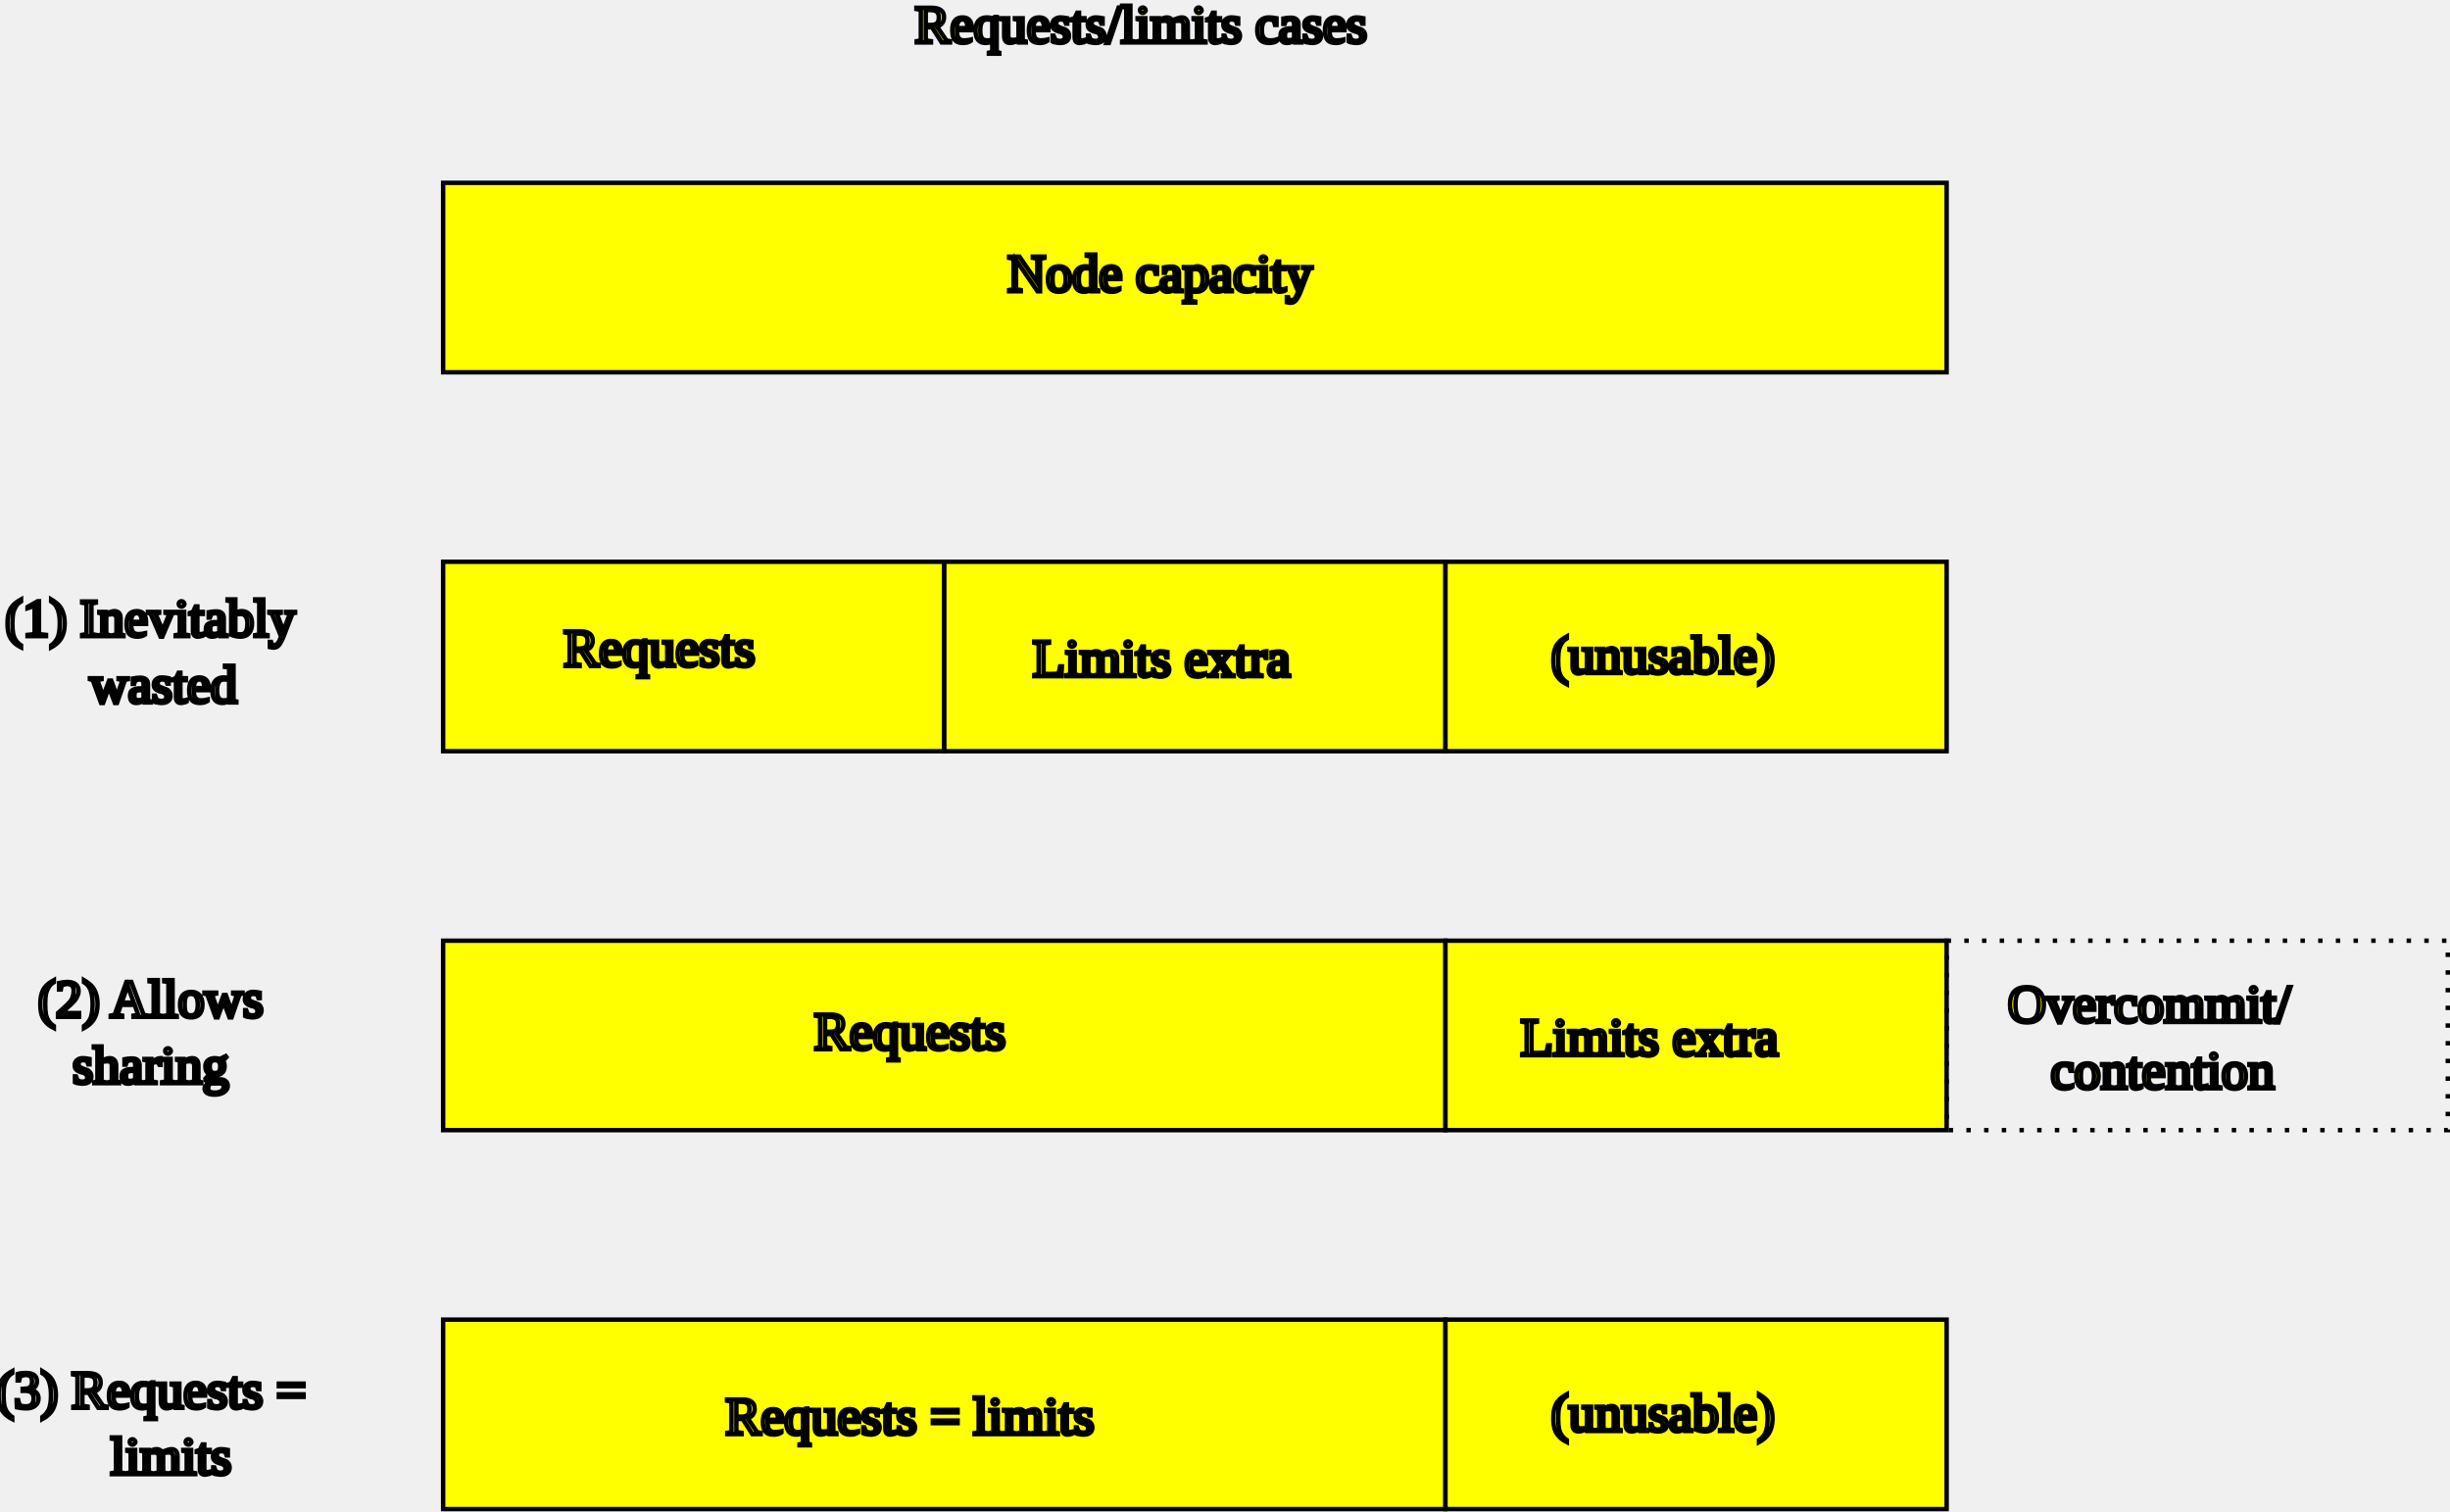
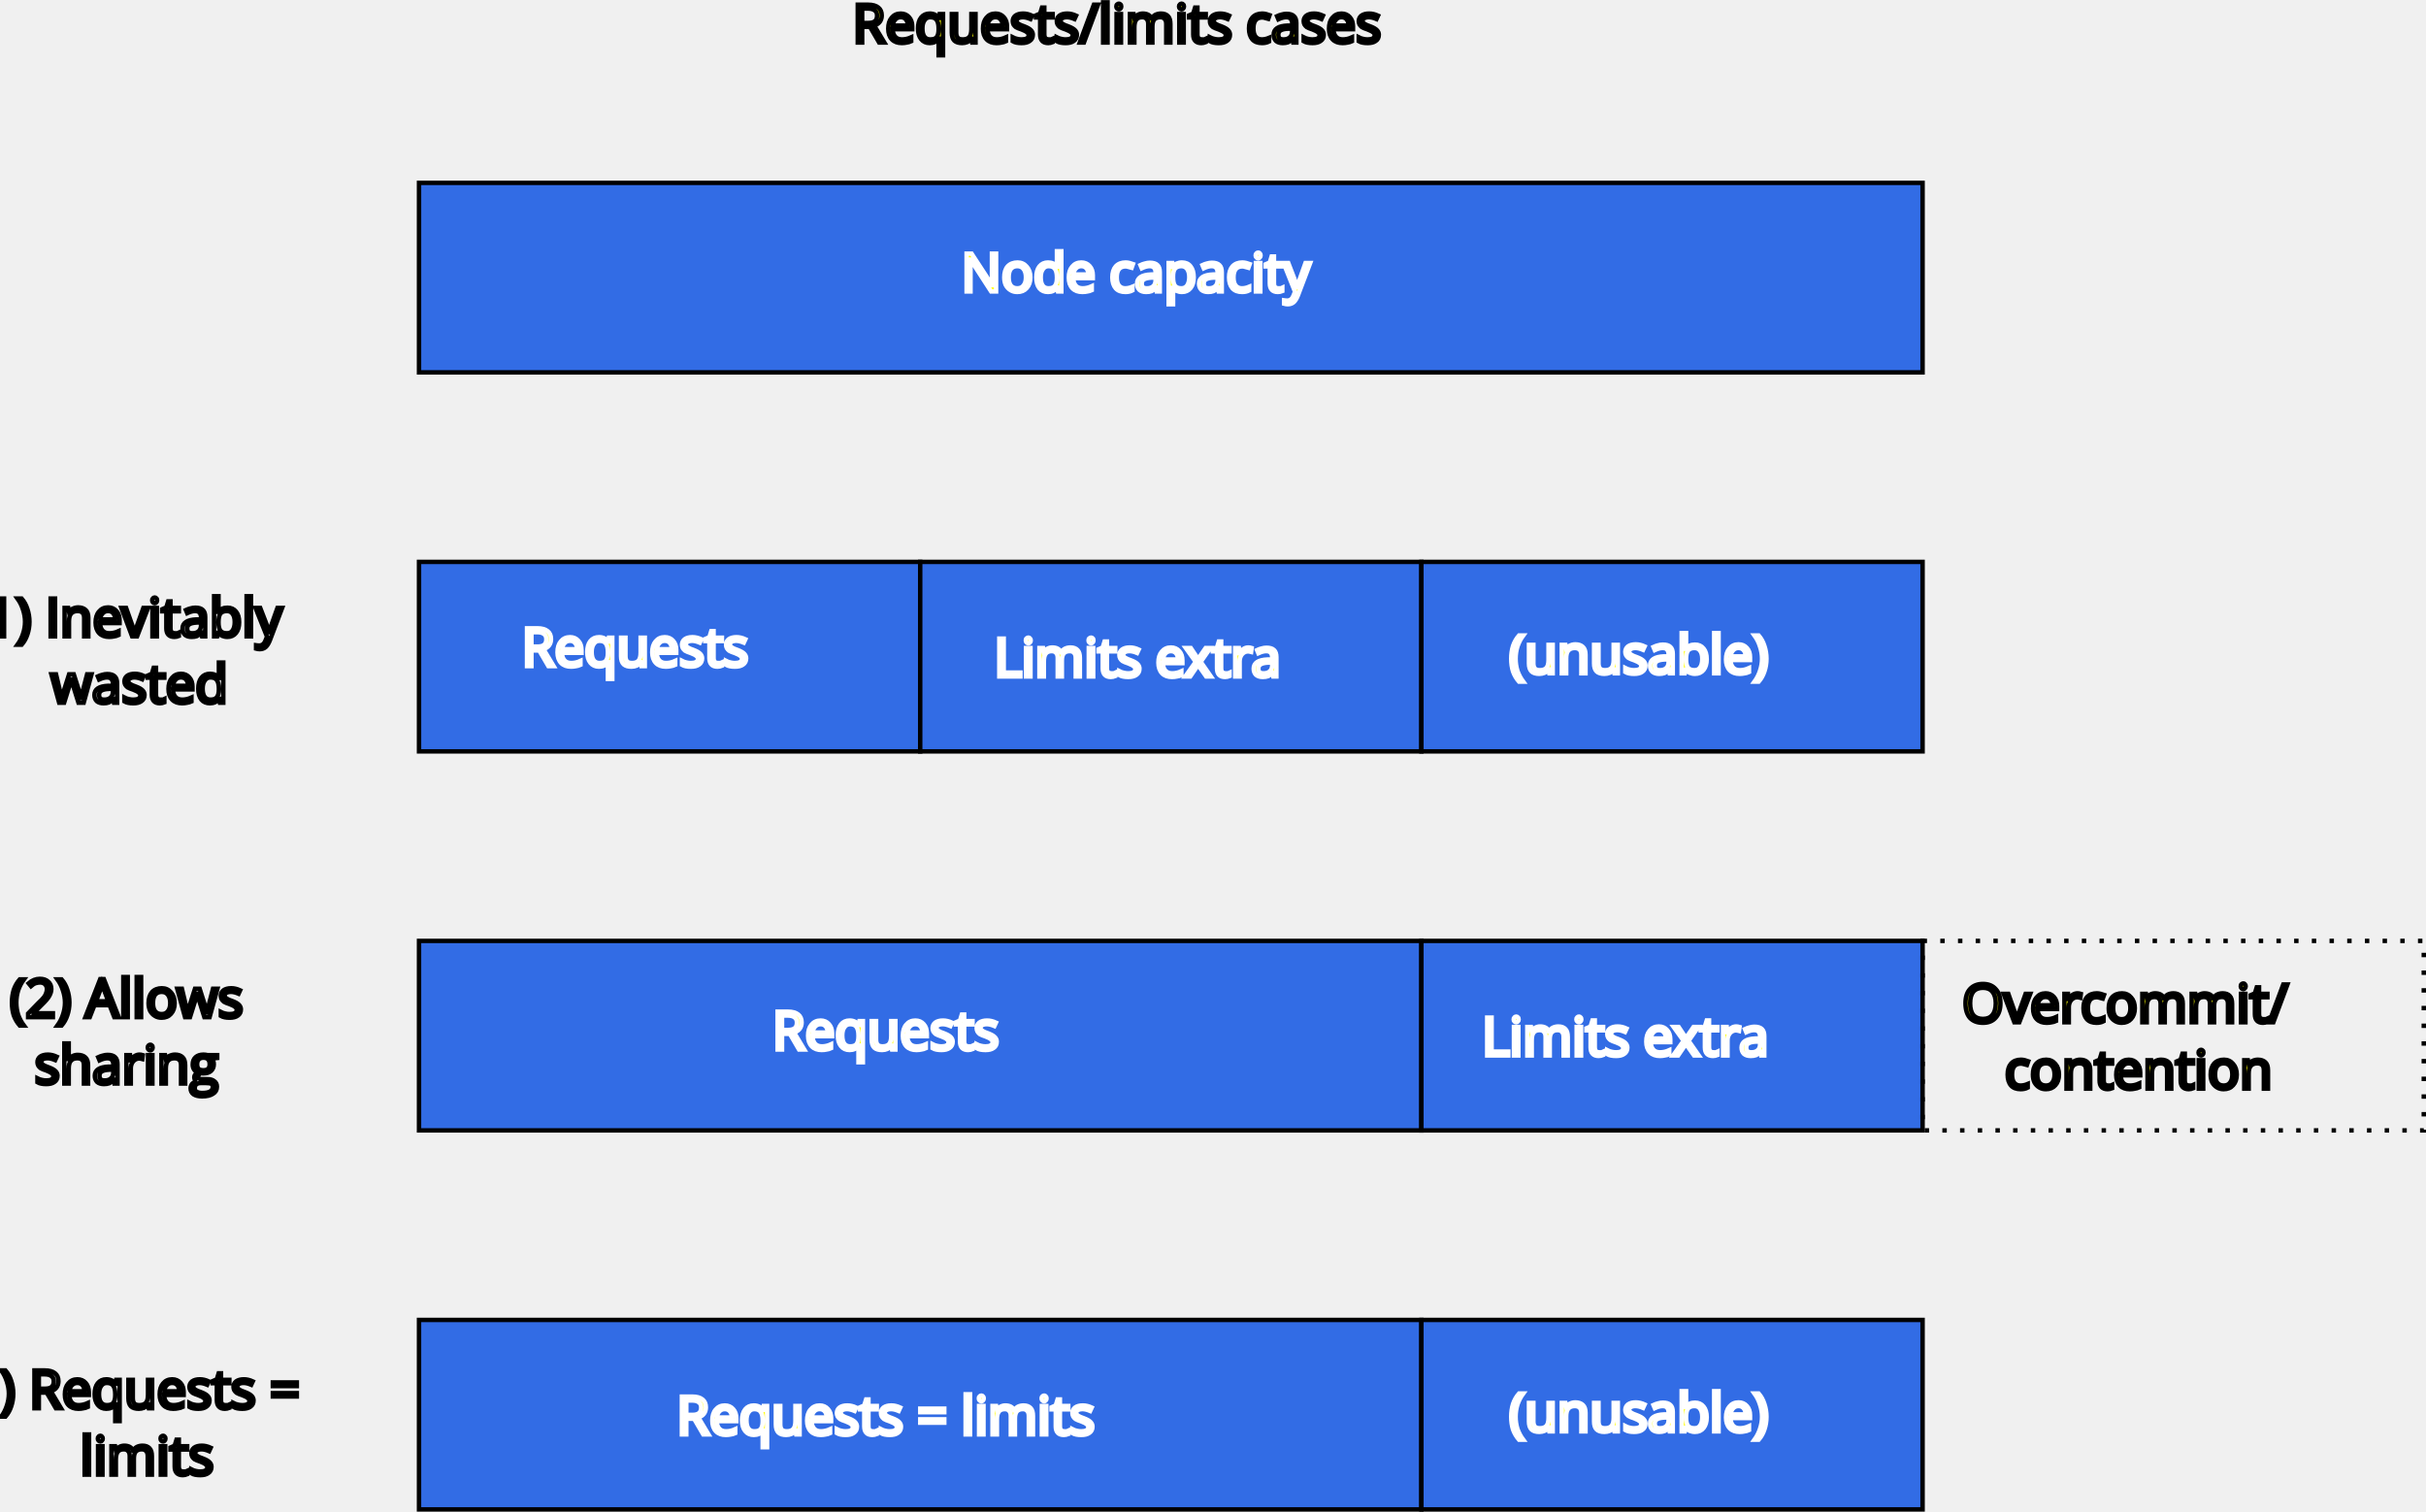
- <svg xmlns="http://www.w3.org/2000/svg" width="146.658mm" height="90.475mm" viewBox="0 0 146.658 90.475" version="1.1" id="svg1">
+ <svg xmlns="http://www.w3.org/2000/svg" width="145.213mm" height="90.475mm" viewBox="0 0 145.213 90.475" version="1.1" id="svg1">
  <defs id="defs1" />
-   <g id="layer1" transform="translate(-33.47388,-36.55557)">
-     <rect style="fill:#ffff00;stroke:#000000;stroke-width:0.265" id="rect34" width="90" height="11.342" x="60" y="47.501" />
+   <g id="layer1" transform="translate(-34.91953,-36.55557)">
+     <rect style="fill:#326ce5;fill-opacity:1;stroke:#000000;stroke-width:0.265" id="rect34" width="90" height="11.342" x="60" y="47.501" />
    <text xml:space="preserve" style="font-size:3.175px;text-align:center;text-anchor:middle;fill:none;stroke:#000000;stroke-width:0.265" x="45.244" y="74.643" id="text4">
-       <tspan id="tspan4" style="font-weight:normal;text-align:center;text-anchor:middle;stroke-width:0.265" x="45.244" y="74.643">(1) Inevitably</tspan>
-       <tspan style="font-weight:normal;text-align:center;text-anchor:middle;stroke-width:0.265" x="45.244" y="78.611" id="tspan32">wasted</tspan>
+       <tspan id="tspan4" style="font-style:normal;font-variant:normal;font-weight:normal;font-stretch:normal;font-family:'open sans';-inkscape-font-specification:'open sans';text-align:center;text-anchor:middle;stroke-width:0.265" x="45.244" y="74.643">(1) Inevitably</tspan>
+       <tspan style="font-style:normal;font-variant:normal;font-weight:normal;font-stretch:normal;font-family:'open sans';-inkscape-font-specification:'open sans';text-align:center;text-anchor:middle;stroke-width:0.265" x="45.244" y="78.616" id="tspan32">wasted</tspan>
    </text>
    <text xml:space="preserve" style="font-size:3.175px;text-align:center;text-anchor:middle;fill:none;stroke:#000000;stroke-width:0.265" x="45.274" y="97.436" id="text5">
-       <tspan id="tspan5" style="text-align:center;text-anchor:middle;stroke-width:0.265" x="45.274" y="97.436">(2) Allows</tspan>
-       <tspan style="text-align:center;text-anchor:middle;stroke-width:0.265" x="45.274" y="101.405" id="tspan33">sharing</tspan>
-       <tspan style="text-align:center;text-anchor:middle;stroke-width:0.265" x="45.274" y="105.373" id="tspan6" />
+       <tspan id="tspan5" style="font-style:normal;font-variant:normal;font-weight:normal;font-stretch:normal;font-family:'open sans';-inkscape-font-specification:'open sans';text-align:center;text-anchor:middle;stroke-width:0.265" x="45.274" y="97.436">(2) Allows</tspan>
+       <tspan style="font-style:normal;font-variant:normal;font-weight:normal;font-stretch:normal;font-family:'open sans';-inkscape-font-specification:'open sans';text-align:center;text-anchor:middle;stroke-width:0.265" x="45.274" y="101.409" id="tspan33">sharing</tspan>
+       <tspan style="font-style:normal;font-variant:normal;font-weight:normal;font-stretch:normal;font-family:'open sans';-inkscape-font-specification:'open sans';text-align:center;text-anchor:middle;stroke-width:0.265" x="45.274" y="105.377" id="tspan6" />
    </text>
    <text xml:space="preserve" style="font-size:3.175px;text-align:center;text-anchor:middle;fill:none;stroke:#000000;stroke-width:0.265" x="45.702" y="120.841" id="text7">
-       <tspan id="tspan7" style="text-align:center;text-anchor:middle;stroke-width:0.265" x="45.702" y="120.841">(3) Requests = </tspan>
-       <tspan style="text-align:center;text-anchor:middle;stroke-width:0.265" x="45.702" y="124.81" id="tspan34">limits</tspan>
+       <tspan id="tspan7" style="font-style:normal;font-variant:normal;font-weight:normal;font-stretch:normal;font-family:'open sans';-inkscape-font-specification:'open sans';text-align:center;text-anchor:middle;stroke-width:0.265" x="45.702" y="120.841">(3) Requests = </tspan>
+       <tspan style="font-style:normal;font-variant:normal;font-weight:normal;font-stretch:normal;font-family:'open sans';-inkscape-font-specification:'open sans';text-align:center;text-anchor:middle;stroke-width:0.265" x="45.702" y="124.814" id="tspan34">limits</tspan>
    </text>
-     <rect style="fill:#ffff00;stroke:#000000;stroke-width:0.265" id="rect41" width="30" height="11.342" x="60" y="70.186" ry="0" rx="0" />
-     <rect style="fill:#ffff00;stroke:#000000;stroke-width:0.265" id="rect42" width="30" height="11.342" x="90" y="70.186" />
-     <rect style="fill:#ffff00;stroke:#000000;stroke-width:0.265" id="rect44" width="60" height="11.342" x="60" y="92.871" />
-     <rect style="fill:#ffff00;stroke:#000000;stroke-width:0.265" id="rect45" width="30" height="11.342" x="120" y="92.871" />
+     <rect style="fill:#326ce5;fill-opacity:1;stroke:#000000;stroke-width:0.265" id="rect41" width="30" height="11.342" x="60" y="70.186" ry="0" rx="0" />
+     <rect style="fill:#326ce5;fill-opacity:1;stroke:#000000;stroke-width:0.265" id="rect42" width="30" height="11.342" x="90" y="70.186" />
+     <rect style="fill:#326ce5;fill-opacity:1;stroke:#000000;stroke-width:0.265" id="rect44" width="60" height="11.342" x="60" y="92.871" />
+     <rect style="fill:#326ce5;fill-opacity:1;stroke:#000000;stroke-width:0.265" id="rect45" width="30" height="11.342" x="120" y="92.871" />
    <rect style="fill:none;stroke:#000000;stroke-width:0.265;stroke-dasharray:0.265, 0.794;stroke-dashoffset:0" id="rect46" width="30" height="11.342" x="150" y="92.871" />
-     <rect style="fill:#ffff00;stroke:#000000;stroke-width:0.265" id="rect47" width="30" height="11.342" x="120" y="70.186" />
-     <rect style="fill:#ffff00;stroke:#000000;stroke-width:0.265" id="rect48" width="60" height="11.342" x="60" y="115.556" />
-     <rect style="fill:#ffff00;stroke:#000000;stroke-width:0.265" id="rect49" width="30" height="11.342" x="120" y="115.556" />
-     <text xml:space="preserve" style="font-size:3.175px;text-align:center;text-anchor:middle;fill:#ffff00;stroke:#000000;stroke-width:0.265" x="74.922" y="76.425" id="text49">
-       <tspan id="tspan49" style="stroke-width:0.265" x="74.922" y="76.425">Requests</tspan>
+     <rect style="fill:#326ce5;fill-opacity:1;stroke:#000000;stroke-width:0.265;stroke-opacity:1" id="rect47" width="30" height="11.342" x="120" y="70.186" />
+     <rect style="fill:#326ce5;fill-opacity:1;stroke:#000000;stroke-width:0.265" id="rect48" width="60" height="11.342" x="60" y="115.556" />
+     <rect style="fill:#326ce5;fill-opacity:1;stroke:#000000;stroke-width:0.265" id="rect49" width="30" height="11.342" x="120" y="115.556" />
+     <text xml:space="preserve" style="font-size:3.175px;text-align:center;text-anchor:middle;fill:#ffff00;stroke:#ffffff;stroke-width:0.265;stroke-opacity:1" x="74.922" y="76.425" id="text49">
+       <tspan id="tspan49" style="font-style:normal;font-variant:normal;font-weight:normal;font-stretch:normal;font-family:'open sans';-inkscape-font-specification:'open sans';stroke:#ffffff;stroke-width:0.265;stroke-opacity:1" x="74.922" y="76.425">Requests</tspan>
    </text>
-     <text xml:space="preserve" style="font-size:3.175px;text-align:center;text-anchor:middle;fill:#ffff00;stroke:#000000;stroke-width:0.265" x="104.988" y="77.041" id="text50">
-       <tspan id="tspan50" style="stroke-width:0.265" x="104.988" y="77.041">Limits extra</tspan>
+     <text xml:space="preserve" style="font-size:3.175px;text-align:center;text-anchor:middle;fill:#ffff00;stroke:#ffffff;stroke-width:0.265;stroke-opacity:1" x="104.988" y="77.041" id="text50">
+       <tspan id="tspan50" style="font-style:normal;font-variant:normal;font-weight:normal;font-stretch:normal;font-family:'Open Sans';-inkscape-font-specification:'Open Sans';stroke:#ffffff;stroke-width:0.265;stroke-opacity:1" x="104.988" y="77.041">Limits extra</tspan>
    </text>
-     <text xml:space="preserve" style="font-size:3.175px;text-align:center;text-anchor:middle;fill:#ffff00;stroke:#000000;stroke-width:0.265" x="135" y="76.854" id="text51">
-       <tspan id="tspan51" style="stroke-width:0.265" x="135" y="76.854">(unusable)</tspan>
+     <text xml:space="preserve" style="font-size:3.175px;text-align:center;text-anchor:middle;fill:#ffff00;stroke:#ffffff;stroke-width:0.265;stroke-opacity:1" x="135" y="76.854" id="text51">
+       <tspan id="tspan51" style="font-style:normal;font-variant:normal;font-weight:normal;font-stretch:normal;font-family:'open sans';-inkscape-font-specification:'open sans';stroke:#ffffff;stroke-width:0.265;stroke-opacity:1" x="135" y="76.854">(unusable)</tspan>
    </text>
-     <text xml:space="preserve" style="font-size:3.175px;text-align:center;text-anchor:middle;fill:#ffff00;stroke:#000000;stroke-width:0.265" x="89.922" y="99.369" id="text52">
-       <tspan id="tspan52" style="stroke-width:0.265" x="89.922" y="99.369">Requests</tspan>
+     <text xml:space="preserve" style="font-size:3.175px;text-align:center;text-anchor:middle;fill:#ffff00;stroke:#ffffff;stroke-width:0.265;stroke-opacity:1" x="89.922" y="99.369" id="text52">
+       <tspan id="tspan52" style="font-style:normal;font-variant:normal;font-weight:normal;font-stretch:normal;font-family:'open sans';-inkscape-font-specification:'open sans';stroke:#ffffff;stroke-width:0.265;stroke-opacity:1" x="89.922" y="99.369">Requests</tspan>
    </text>
-     <text xml:space="preserve" style="font-size:3.175px;text-align:center;text-anchor:middle;fill:#ffff00;stroke:#000000;stroke-width:0.265" x="134.988" y="99.726" id="text53">
-       <tspan id="tspan53" style="stroke-width:0.265" x="134.988" y="99.726">Limits extra</tspan>
-       <tspan style="stroke-width:0.265" x="134.988" y="103.695" id="tspan54" />
+     <text xml:space="preserve" style="font-size:3.175px;text-align:center;text-anchor:middle;fill:#ffff00;stroke:#ffffff;stroke-width:0.265;stroke-opacity:1" x="134.988" y="99.726" id="text53">
+       <tspan id="tspan53" style="font-style:normal;font-variant:normal;font-weight:normal;font-stretch:normal;font-family:'open sans';-inkscape-font-specification:'open sans';stroke:#ffffff;stroke-width:0.265;stroke-opacity:1" x="134.988" y="99.726">Limits extra</tspan>
+       <tspan style="stroke:#ffffff;stroke-width:0.265;stroke-opacity:1" x="134.988" y="103.695" id="tspan54" />
    </text>
    <text xml:space="preserve" style="font-size:3.175px;text-align:center;text-anchor:middle;fill:#ffff00;stroke:#000000;stroke-width:0.265" x="164.911" y="97.741" id="text55">
-       <tspan id="tspan55" style="stroke-width:0.265" x="164.911" y="97.741">Overcommit/</tspan>
-       <tspan style="stroke-width:0.265" x="164.911" y="101.71" id="tspan56">contention</tspan>
+       <tspan id="tspan55" style="font-style:normal;font-variant:normal;font-weight:normal;font-stretch:normal;font-family:'open sans';-inkscape-font-specification:'open sans';stroke-width:0.265" x="164.911" y="97.741">Overcommit/</tspan>
+       <tspan style="font-style:normal;font-variant:normal;font-weight:normal;font-stretch:normal;font-family:'open sans';-inkscape-font-specification:'open sans';stroke-width:0.265" x="164.911" y="101.714" id="tspan56">contention</tspan>
    </text>
-     <text xml:space="preserve" style="font-size:3.175px;text-align:center;text-anchor:middle;fill:#ffff00;stroke:#000000;stroke-width:0.265" x="89.922" y="122.411" id="text57">
-       <tspan id="tspan57" style="stroke-width:0.265" x="89.922" y="122.411">Requests = limits</tspan>
+     <text xml:space="preserve" style="font-size:3.175px;text-align:center;text-anchor:middle;fill:#ffff00;stroke:#ffffff;stroke-width:0.265;stroke-opacity:1" x="89.922" y="122.411" id="text57">
+       <tspan id="tspan57" style="font-style:normal;font-variant:normal;font-weight:normal;font-stretch:normal;font-family:'open sans';-inkscape-font-specification:'open sans';stroke:#ffffff;stroke-width:0.265;stroke-opacity:1" x="89.922" y="122.411">Requests = limits</tspan>
    </text>
-     <text xml:space="preserve" style="font-size:3.175px;text-align:center;text-anchor:middle;fill:#ffff00;stroke:#000000;stroke-width:0.265" x="135" y="122.224" id="text58">
-       <tspan id="tspan58" style="stroke-width:0.265" x="135" y="122.224">(unusable)</tspan>
+     <text xml:space="preserve" style="font-size:3.175px;text-align:center;text-anchor:middle;fill:#ffff00;stroke:#ffffff;stroke-width:0.265;stroke-opacity:1" x="135" y="122.224" id="text58">
+       <tspan id="tspan58" style="font-style:normal;font-variant:normal;font-weight:normal;font-stretch:normal;font-family:'open sans';-inkscape-font-specification:'open sans';stroke:#ffffff;stroke-width:0.265;stroke-opacity:1" x="135" y="122.224">(unusable)</tspan>
    </text>
-     <text xml:space="preserve" style="font-size:3.175px;text-align:center;text-anchor:middle;fill:#ffff00;stroke:#000000;stroke-width:0.265" x="104.891" y="53.999" id="text59">
-       <tspan id="tspan59" style="stroke-width:0.265" x="104.891" y="53.999">Node capacity</tspan>
+     <text xml:space="preserve" style="font-size:3.175px;text-align:center;text-anchor:middle;fill:#ffff00;stroke:#ffffff;stroke-width:0.265;stroke-opacity:1" x="104.891" y="53.999" id="text59">
+       <tspan id="tspan59" style="font-style:normal;font-variant:normal;font-weight:normal;font-stretch:normal;font-family:'open sans';-inkscape-font-specification:'open sans';stroke:#ffffff;stroke-width:0.265;stroke-opacity:1" x="104.891" y="53.999">Node capacity</tspan>
    </text>
    <text xml:space="preserve" style="font-size:3.175px;text-align:center;text-anchor:middle;fill:#ffff00;stroke:#000000;stroke-width:0.265;stroke-dasharray:none;stroke-dashoffset:0" x="103.755" y="39.1" id="text60">
-       <tspan id="tspan60" style="stroke-width:0.265;stroke-dasharray:none" x="103.755" y="39.1">Requests/limits cases</tspan>
+       <tspan id="tspan60" style="font-style:normal;font-variant:normal;font-weight:normal;font-stretch:normal;font-family:'open sans';-inkscape-font-specification:'open sans';stroke-width:0.265;stroke-dasharray:none" x="103.755" y="39.1">Requests/limits cases</tspan>
    </text>
  </g>
</svg>
